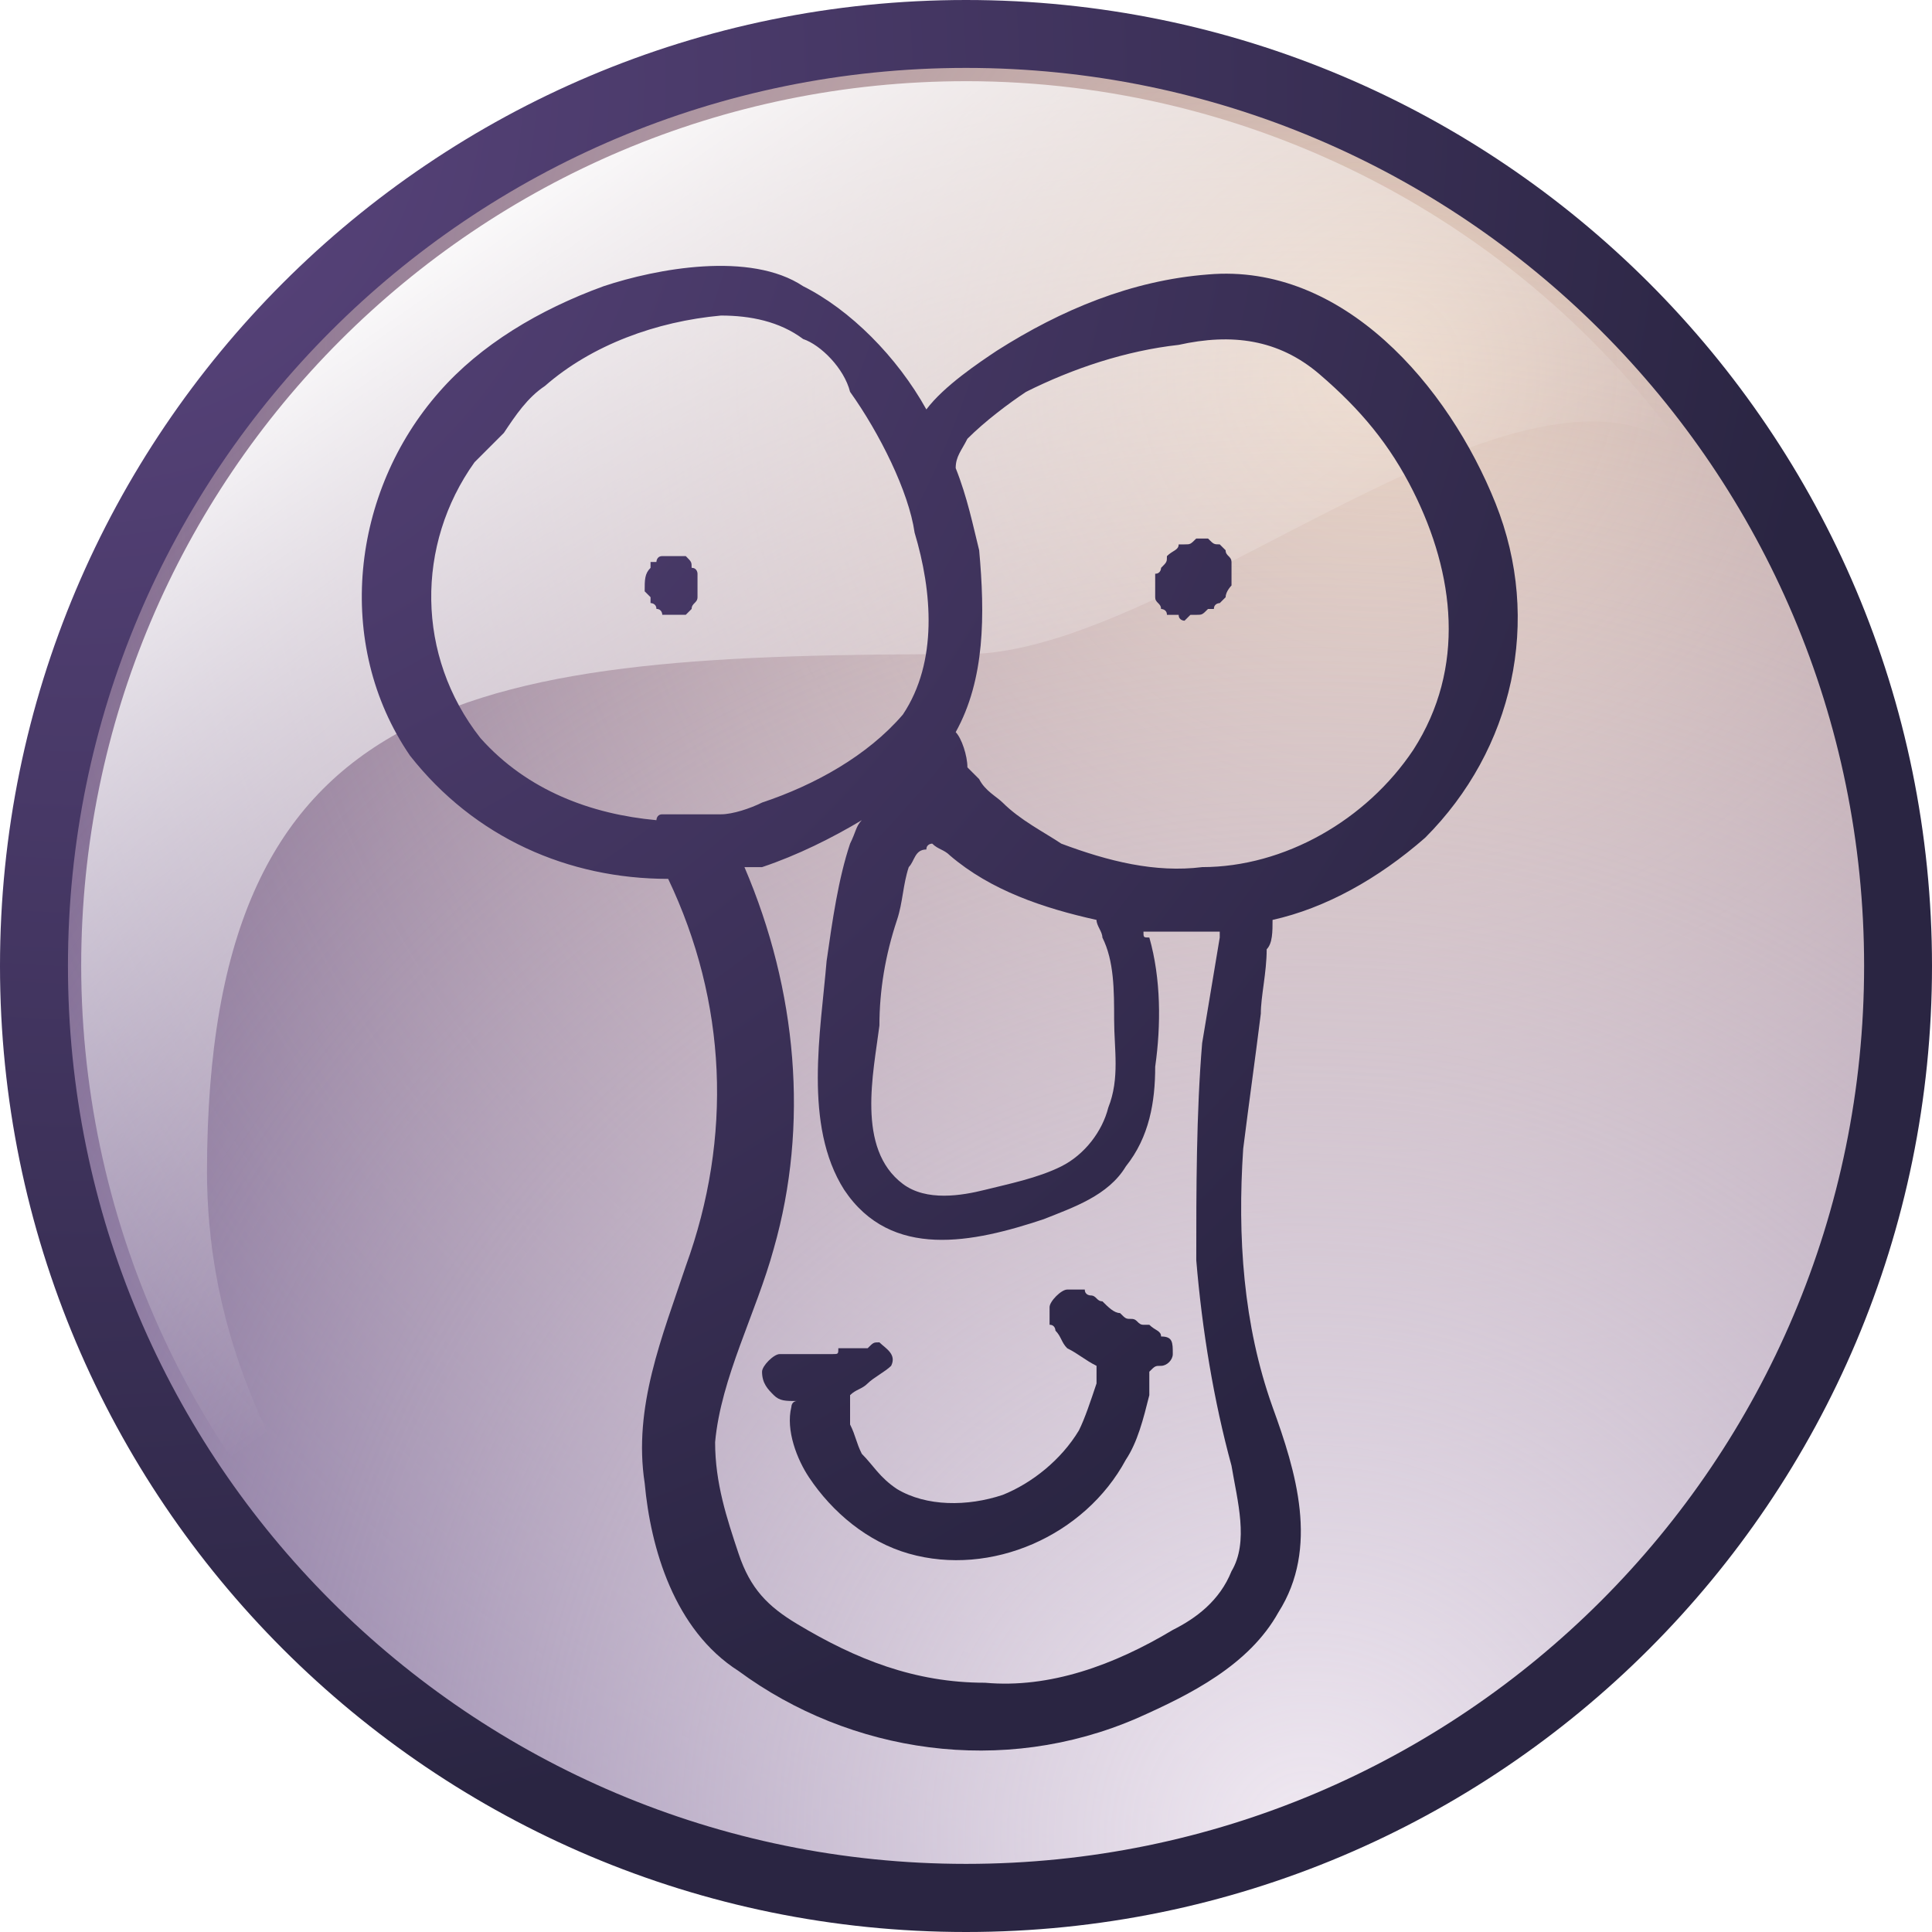
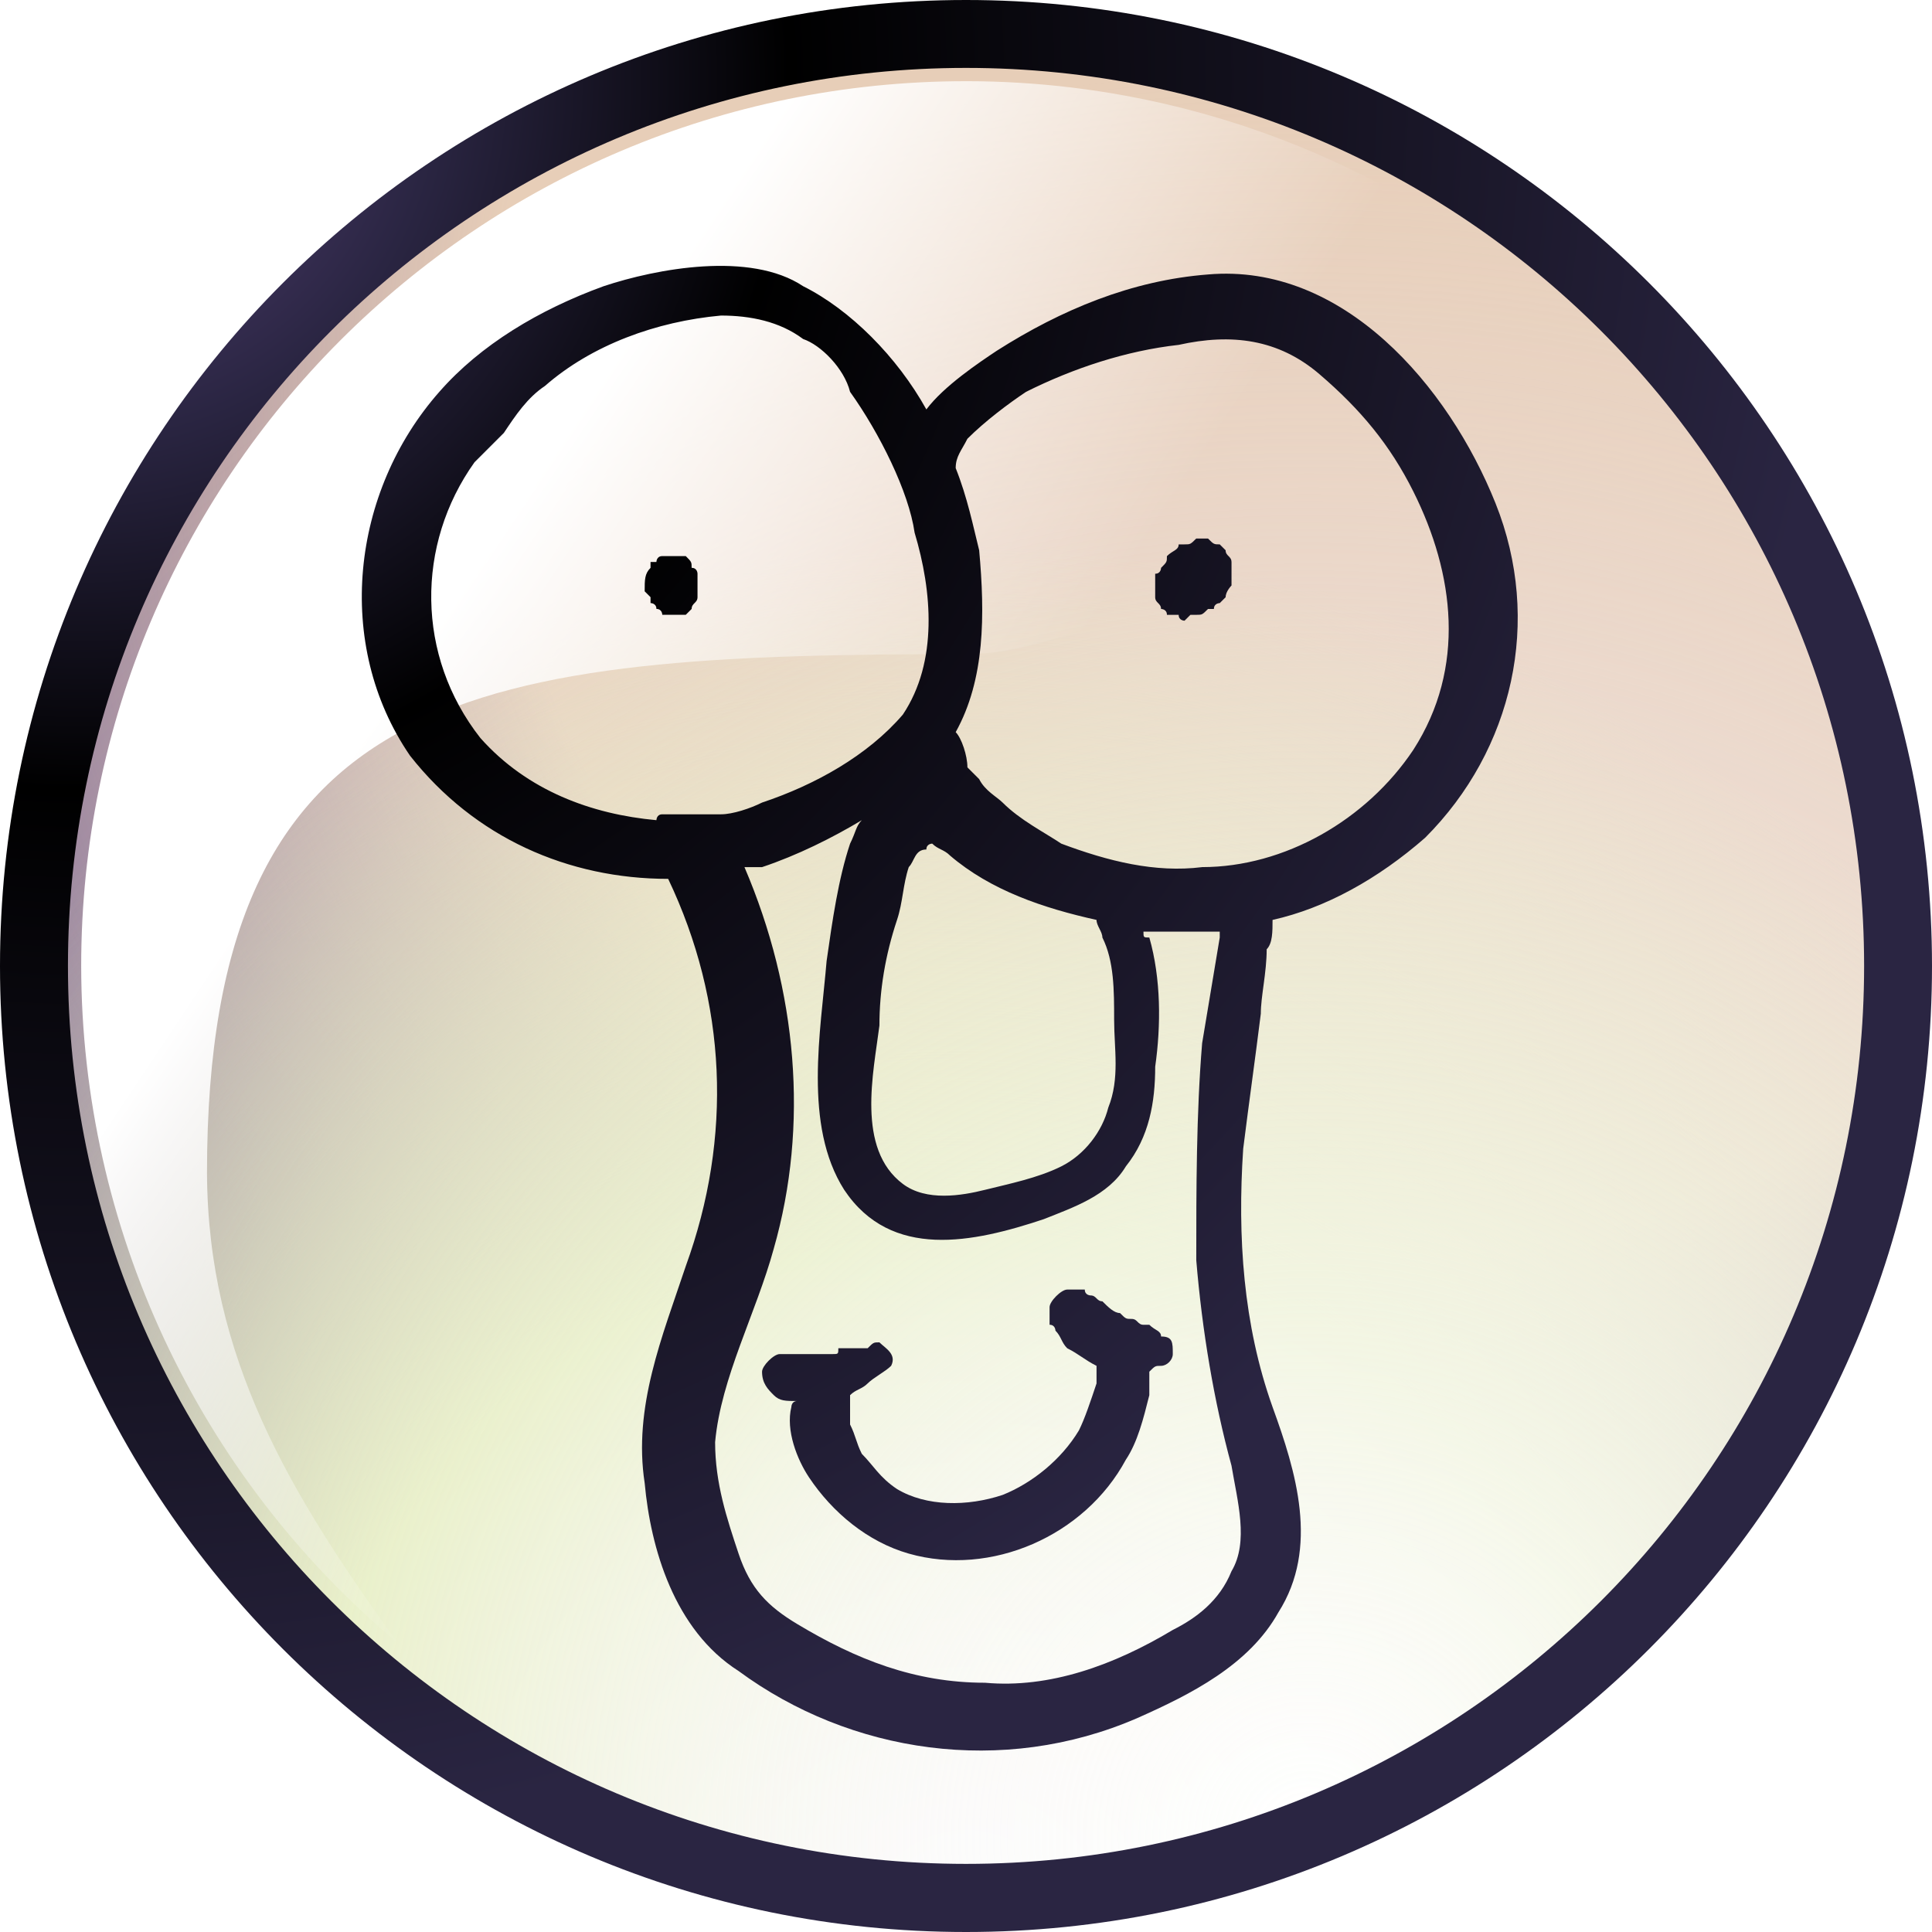
<svg xmlns="http://www.w3.org/2000/svg" width="128" height="128" version="1.1" viewBox="0 0 128 128">
  <defs>
-     <linearGradient id="biloue" x1="29.357" x2="64.456" y1="12.579" y2="62.118" gradientUnits="userSpaceOnUse">
+     <radialGradient id="biloua" cx="5.379" cy="5.379" r="62" gradientTransform="matrix(9.3661e-6 1.891 -1.891 1.1385e-5 15.55 -4.7927)" gradientUnits="userSpaceOnUse">
+       <stop stop-color="#5c4680" offset="0" />
+       <stop stop-color="#2a2542" offset="0.2" />
+       <stop stop-color="#000" offset="0.4" />
+       <stop stop-color="#2a2542" offset="1" />
+     </radialGradient>
+     <radialGradient id="biloub" cx="64" cy="128" r="92" gradientUnits="userSpaceOnUse">
+       <stop stop-color="#fff" offset="0" />
+       <stop stop-color="rgb(223, 238, 167)" offset=".5" />
+       <stop stop-color="rgb(223, 238, 167)" stop-opacity="0" offset="1" />
+     </radialGradient>
+     <radialGradient id="bilouc" cx="15.023" cy="-37.564" r="58.621" gradientTransform="matrix(0 2 -2 0 16.136 -5.3795)" gradientUnits="userSpaceOnUse">
+       <stop stop-color="#e7ceb8" offset="0" />
+       <stop stop-color="#e7ceb8" offset=".5" />
+       <stop stop-color="#e7ceb8" stop-opacity="0" offset="1" />
+     </radialGradient>
+     <radialGradient id="biloud" cx="123.08" cy="104.66" r="58.621" gradientTransform="matrix(0 -2 2 -1.9982e-8 -122.62 367.86)" gradientUnits="userSpaceOnUse">
+       <stop stop-color="#fff" offset="0" />
+       <stop stop-color="#f0e9f2" stop-opacity="0" offset="1" />
+     </radialGradient>
+     <linearGradient id="biloue" x1="30" x2="60" y1="40" y2="60" gradientUnits="userSpaceOnUse">
      <stop stop-color="#fff" offset="0" />
      <stop stop-color="#fff" stop-opacity="0" offset="1" />
    </linearGradient>
-     <radialGradient id="biloud" cx="123.08" cy="104.66" r="58.621" gradientTransform="matrix(0 -2 2 -1.9982e-8 -122.62 367.86)" gradientUnits="userSpaceOnUse">
-       <stop stop-color="#f0e9f2" offset="0" />
-       <stop stop-color="#f0e9f2" stop-opacity="0" offset="1" />
-     </radialGradient>
-     <radialGradient id="bilouc" cx="15.023" cy="-37.564" r="58.621" gradientTransform="matrix(0 2 -2 0 16.136 -5.3795)" gradientUnits="userSpaceOnUse">
-       <stop stop-color="#e7ceb8" offset="0" />
-       <stop stop-color="#e7ceb8" stop-opacity="0" offset="1" />
-     </radialGradient>
-     <radialGradient id="biloub" cx="128" cy="128" r="64" gradientTransform="matrix(5.0621e-8 -2 2 1.9053e-7 -128 384)" gradientUnits="userSpaceOnUse">
-       <stop stop-color="#5c4680" offset="0" />
-       <stop stop-color="#2a2542" offset="1" />
-     </radialGradient>
-     <radialGradient id="biloua" cx="5.379" cy="5.379" r="62" gradientTransform="matrix(9.3661e-6 1.891 -1.891 1.1385e-5 15.55 -4.7927)" gradientUnits="userSpaceOnUse">
-       <stop stop-color="#5c4680" offset="0" />
-       <stop stop-color="#2a2542" offset="1" />
-     </radialGradient>
  </defs>
  <circle cx="64" cy="64" r="60.512" fill="#5c4680" />
  <circle cx="64" cy="64" r="60.512" fill="url(#bilouc)" />
+   <circle cx="64" cy="64" r="60.512" fill="url(#biloub)" />
  <circle cx="64" cy="64" r="60.512" fill="url(#biloud)" />
  <path fill="url(#biloue)" d="m64 5.379c-32.375 5.7e-5 -58.621 26.246-58.621 58.621 0.023 17.322 7.706 33.747 20.986 44.867-7.177-9.928-12.602-18.925-12.651-31.176-8.64e-4 -32.376 17.91-34.352 50.286-34.353 13.885 0.006 37.19-22.262 47.777-13.278-10.99-15.478-28.795-24.675-47.777-24.682z" />
  <path fill="url(#biloua)" d="m64 0a64 64 0 0 0-64 64 64 64 0 0 0 64 64 64 64 0 0 0 64-64 64 64 0 0 0-64-64zm0.002 4.499a59.5 59.494 0 0 1 59.5 59.494 59.5 59.494 0 0 1-59.5 59.494 59.5 59.494 0 0 1-59.5-59.494 59.5 59.494 0 0 1 59.5-59.494z" stroke-width=".062" />
  <g fill="url(#biloua)">
    <path d="m83.532 67.167c0-1.166 0.389-2.721 0.389-4.276 0.389-0.389 0.389-1.166 0.389-1.944 3.499-0.778 6.998-2.721 10.108-5.443 5.831-5.831 7.775-14.384 4.665-22.159-3.11-7.775-10.108-15.939-19.049-15.161-5.054 0.389-9.719 2.333-13.995 5.054-1.166 0.778-3.499 2.333-4.665 3.888-1.944-3.499-5.054-6.609-8.164-8.164-3.499-2.333-9.719-1.166-13.218 0-4.276 1.555-8.164 3.888-10.885 6.998-5.831 6.609-6.998 16.716-1.944 24.103 4.276 5.443 10.496 8.164 17.105 8.164 3.888 8.164 4.276 17.105 1.166 25.658-1.555 4.665-3.499 9.33-2.721 14.384 0.389 4.276 1.944 9.719 6.22 12.44 7.386 5.443 17.494 6.998 26.435 3.11 3.499-1.555 7.386-3.499 9.33-6.998 2.721-4.276 1.166-9.33-0.389-13.606-1.944-5.442-2.333-11.274-1.944-17.105 0.389-3.11 0.778-5.831 1.166-8.941zm-20.604-10.496c2.721 2.333 6.22 3.499 9.719 4.276 0 0.389 0.389 0.777 0.389 1.166 0.778 1.555 0.778 3.499 0.778 5.442 0 1.944 0.389 3.888-0.389 5.831-0.389 1.555-1.555 3.11-3.11 3.888-1.555 0.777-3.499 1.166-5.054 1.555-1.555 0.389-3.888 0.778-5.442-0.389-3.11-2.333-1.944-7.386-1.555-10.496 0-2.333 0.389-4.665 1.166-6.998 0.389-1.166 0.389-2.333 0.778-3.499 0.389-0.389 0.389-1.166 1.166-1.166 0-0.389 0.389-0.389 0.389-0.389 0.389 0.389 0.778 0.389 1.166 0.778zm-16.716-2.721h-1.944-0.389c-0.389 0-0.389 0.389-0.389 0.389-4.276-0.389-8.553-1.944-11.663-5.443-4.276-5.442-4.276-12.829-0.389-18.271 0.778-0.778 1.166-1.166 1.944-1.944 0.778-1.166 1.555-2.333 2.721-3.11 3.11-2.721 7.386-4.276 11.663-4.665 1.944 0 3.888 0.389 5.443 1.555 1.166 0.389 2.721 1.944 3.11 3.499 1.944 2.721 3.888 6.609 4.276 9.33 1.166 3.888 1.555 8.553-0.777 12.051-2.333 2.721-5.831 4.665-9.33 5.831-0.778 0.389-1.944 0.778-2.721 0.778h-0.389-1.166zm35.377 50.149c-0.777 1.944-2.333 3.11-3.888 3.888-3.888 2.333-8.164 3.888-12.44 3.499-4.665 0-8.553-1.555-12.44-3.888-1.944-1.166-3.11-2.333-3.888-4.665-0.777-2.333-1.555-4.665-1.555-7.386 0.389-4.276 2.721-8.553 3.888-12.829 2.333-8.164 1.555-17.105-1.944-25.269h1.166c2.333-0.778 4.665-1.944 6.609-3.11-0.389 0.389-0.389 0.778-0.777 1.555-0.778 2.333-1.166 5.054-1.555 7.775-0.389 4.665-1.555 10.885 1.166 15.161 3.11 4.665 8.553 3.499 13.218 1.944 1.944-0.778 4.276-1.555 5.442-3.499 1.555-1.944 1.944-4.276 1.944-6.609 0.389-2.721 0.389-5.831-0.389-8.553-0.389 0-0.389 0-0.389-0.389h5.054v0.389c-0.389 2.333-0.778 4.665-1.166 6.998-0.389 4.665-0.389 9.719-0.389 14.384 0.389 4.665 1.166 9.33 2.333 13.606 0.389 2.333 1.166 5.054 0 6.998zm-1.944-46.65c-3.11 0.389-6.22-0.389-9.33-1.555-1.166-0.777-2.721-1.555-3.888-2.721-0.389-0.389-1.166-0.778-1.555-1.555 0 0-0.389-0.389-0.778-0.778 0-0.778-0.389-1.944-0.777-2.333 1.944-3.499 1.944-7.775 1.555-12.051-0.389-1.555-0.778-3.499-1.555-5.443 0-0.778 0.389-1.166 0.777-1.944 1.166-1.166 2.721-2.333 3.888-3.11 3.11-1.555 6.609-2.721 10.108-3.11 3.499-0.778 6.609-0.389 9.33 1.944 2.721 2.333 4.665 4.665 6.22 7.775 2.721 5.443 3.499 11.663 0 17.105-3.11 4.665-8.553 7.775-13.995 7.775z" />
    <path d="m46.212 38.01s0-0.389-0.389-0.389c0-0.389 0-0.389-0.389-0.778h-0.389-0.778-0.389c-0.389 0-0.389 0.389-0.389 0.389h-0.389v0.389c-0.389 0.389-0.389 0.777-0.389 1.555l0.389 0.389v0.389s0.389 0 0.389 0.389c0.389 0 0.389 0.389 0.389 0.389h0.389 0.778 0.389l0.389-0.389c0-0.389 0.389-0.389 0.389-0.778v-0.389-0.389-0.389-0.389z" />
    <path d="m81.589 37.233c0-0.389-0.389-0.389-0.389-0.777 0 0-0.389-0.389-0.389-0.389-0.389 0-0.389 0-0.778-0.389h-0.778c-0.389 0.389-0.389 0.389-0.777 0.389h-0.389c0 0.389-0.389 0.389-0.777 0.778 0 0.389 0 0.389-0.389 0.778 0 0 0 0.389-0.389 0.389v1.166 0.389c0 0.389 0.389 0.389 0.389 0.778 0 0 0.389 0 0.389 0.389h0.389 0.389c0 0.389 0.389 0.389 0.389 0.389s0.389-0.389 0.389-0.389h0.389c0.389 0 0.389 0 0.778-0.389h0.389c0-0.389 0.389-0.389 0.389-0.389s0.389-0.389 0.389-0.389c0-0.389 0.389-0.777 0.389-0.777v-0.778c0-0.389 0-0.389 1e-6 -0.778z" />
    <path d="m76.924 88.548c0-0.389-0.389-0.389-0.777-0.777h-0.389c-0.389 0-0.389-0.389-0.777-0.389-0.389 0-0.389 0-0.778-0.389-0.389 0-0.778-0.389-1.166-0.778-0.389 0-0.389-0.389-0.778-0.389 0 0-0.389 0-0.389-0.389h-0.778-0.389c-0.389 0-1.166 0.777-1.166 1.166v1.166c0.389 0 0.389 0.389 0.389 0.389 0.389 0.389 0.389 0.778 0.778 1.166 0.778 0.389 1.166 0.778 1.944 1.166v1.166c-0.389 1.166-0.778 2.333-1.166 3.11-1.166 1.944-3.11 3.499-5.054 4.276-2.333 0.778-5.054 0.778-6.998-0.389-1.166-0.778-1.555-1.555-2.333-2.333-0.389-0.778-0.389-1.166-0.777-1.944v-0.777-1.166c0.389-0.389 0.777-0.389 1.166-0.778 0.389-0.389 1.166-0.778 1.555-1.166 0.389-0.778-0.389-1.166-0.778-1.555-0.389 0-0.389 0-0.777 0.389 0 0-0.389 0 0 0h-1.166-0.778c0 0.389 0 0.389-0.389 0.389 0.389 0 0 0 0 0h-1.555-1.944c-0.389 0-1.166 0.778-1.166 1.166 0 0.778 0.389 1.166 0.777 1.555 0.389 0.389 0.778 0.389 1.555 0.389-0.389 0-0.389 0.389-0.389 0.389-0.389 1.555 0.389 3.499 1.166 4.665 1.555 2.333 3.888 4.276 6.609 5.054 5.443 1.555 11.663-1.166 14.384-6.22 0.778-1.166 1.166-2.721 1.555-4.276v-1.555c0.389-0.389 0.389-0.389 0.777-0.389 0.389 0 0.778-0.389 0.778-0.778 0-0.777 0-1.166-0.778-1.166z" />
  </g>
</svg>
